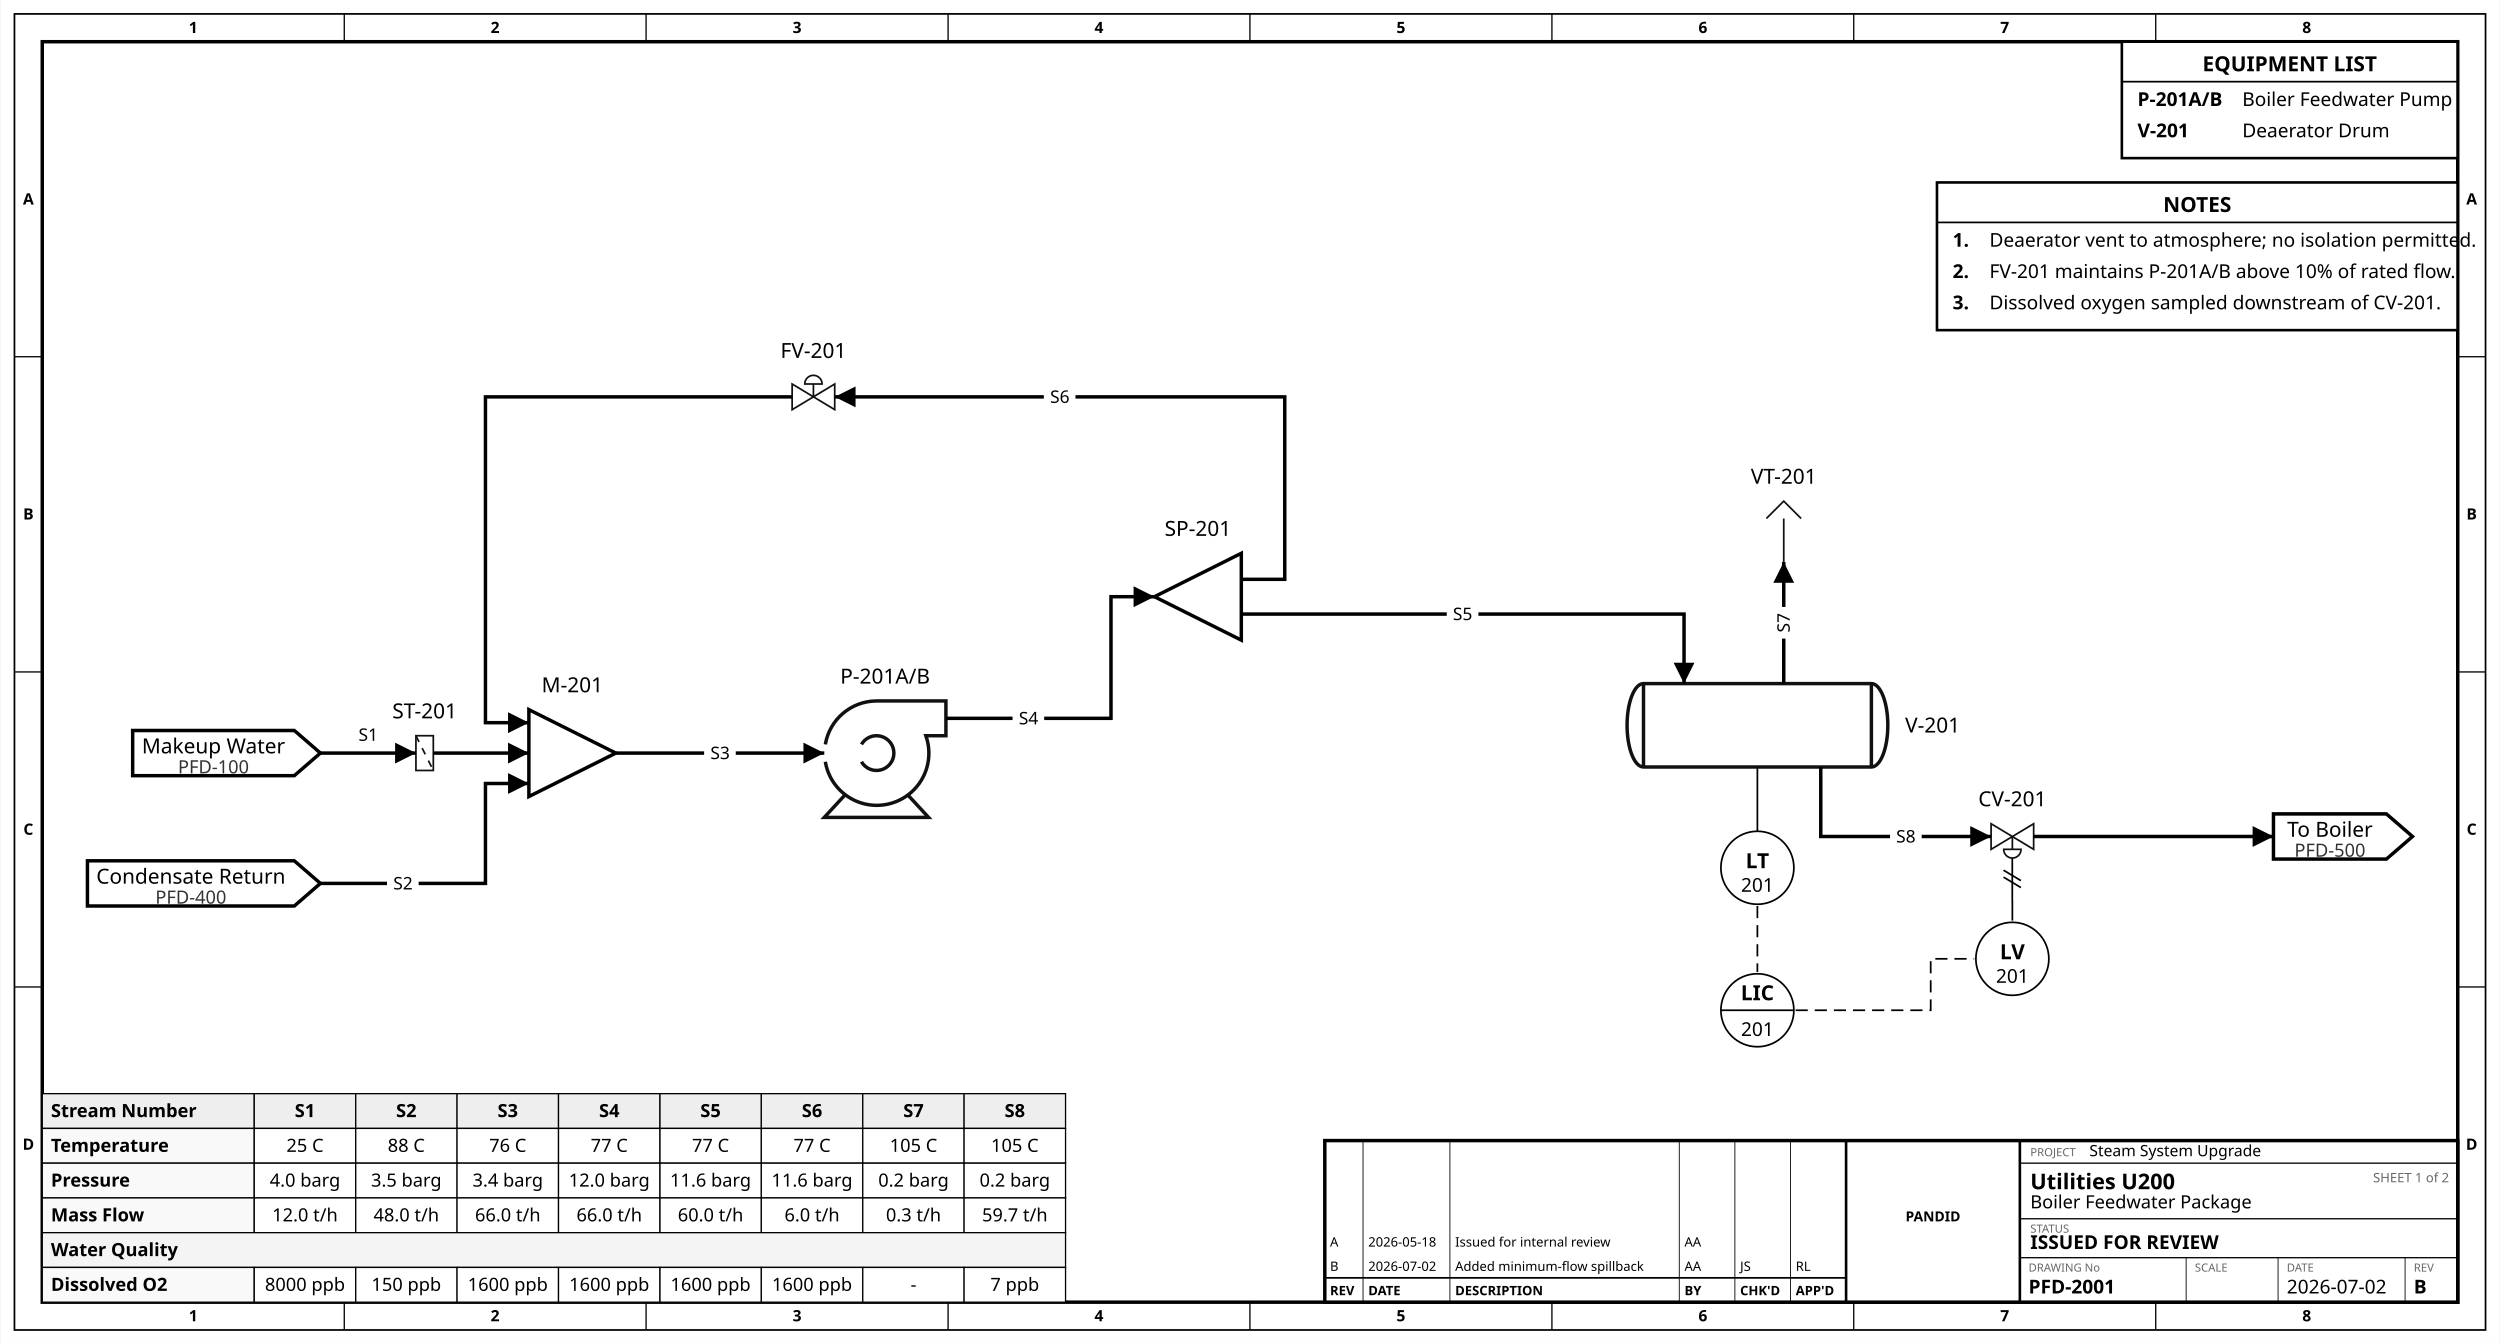
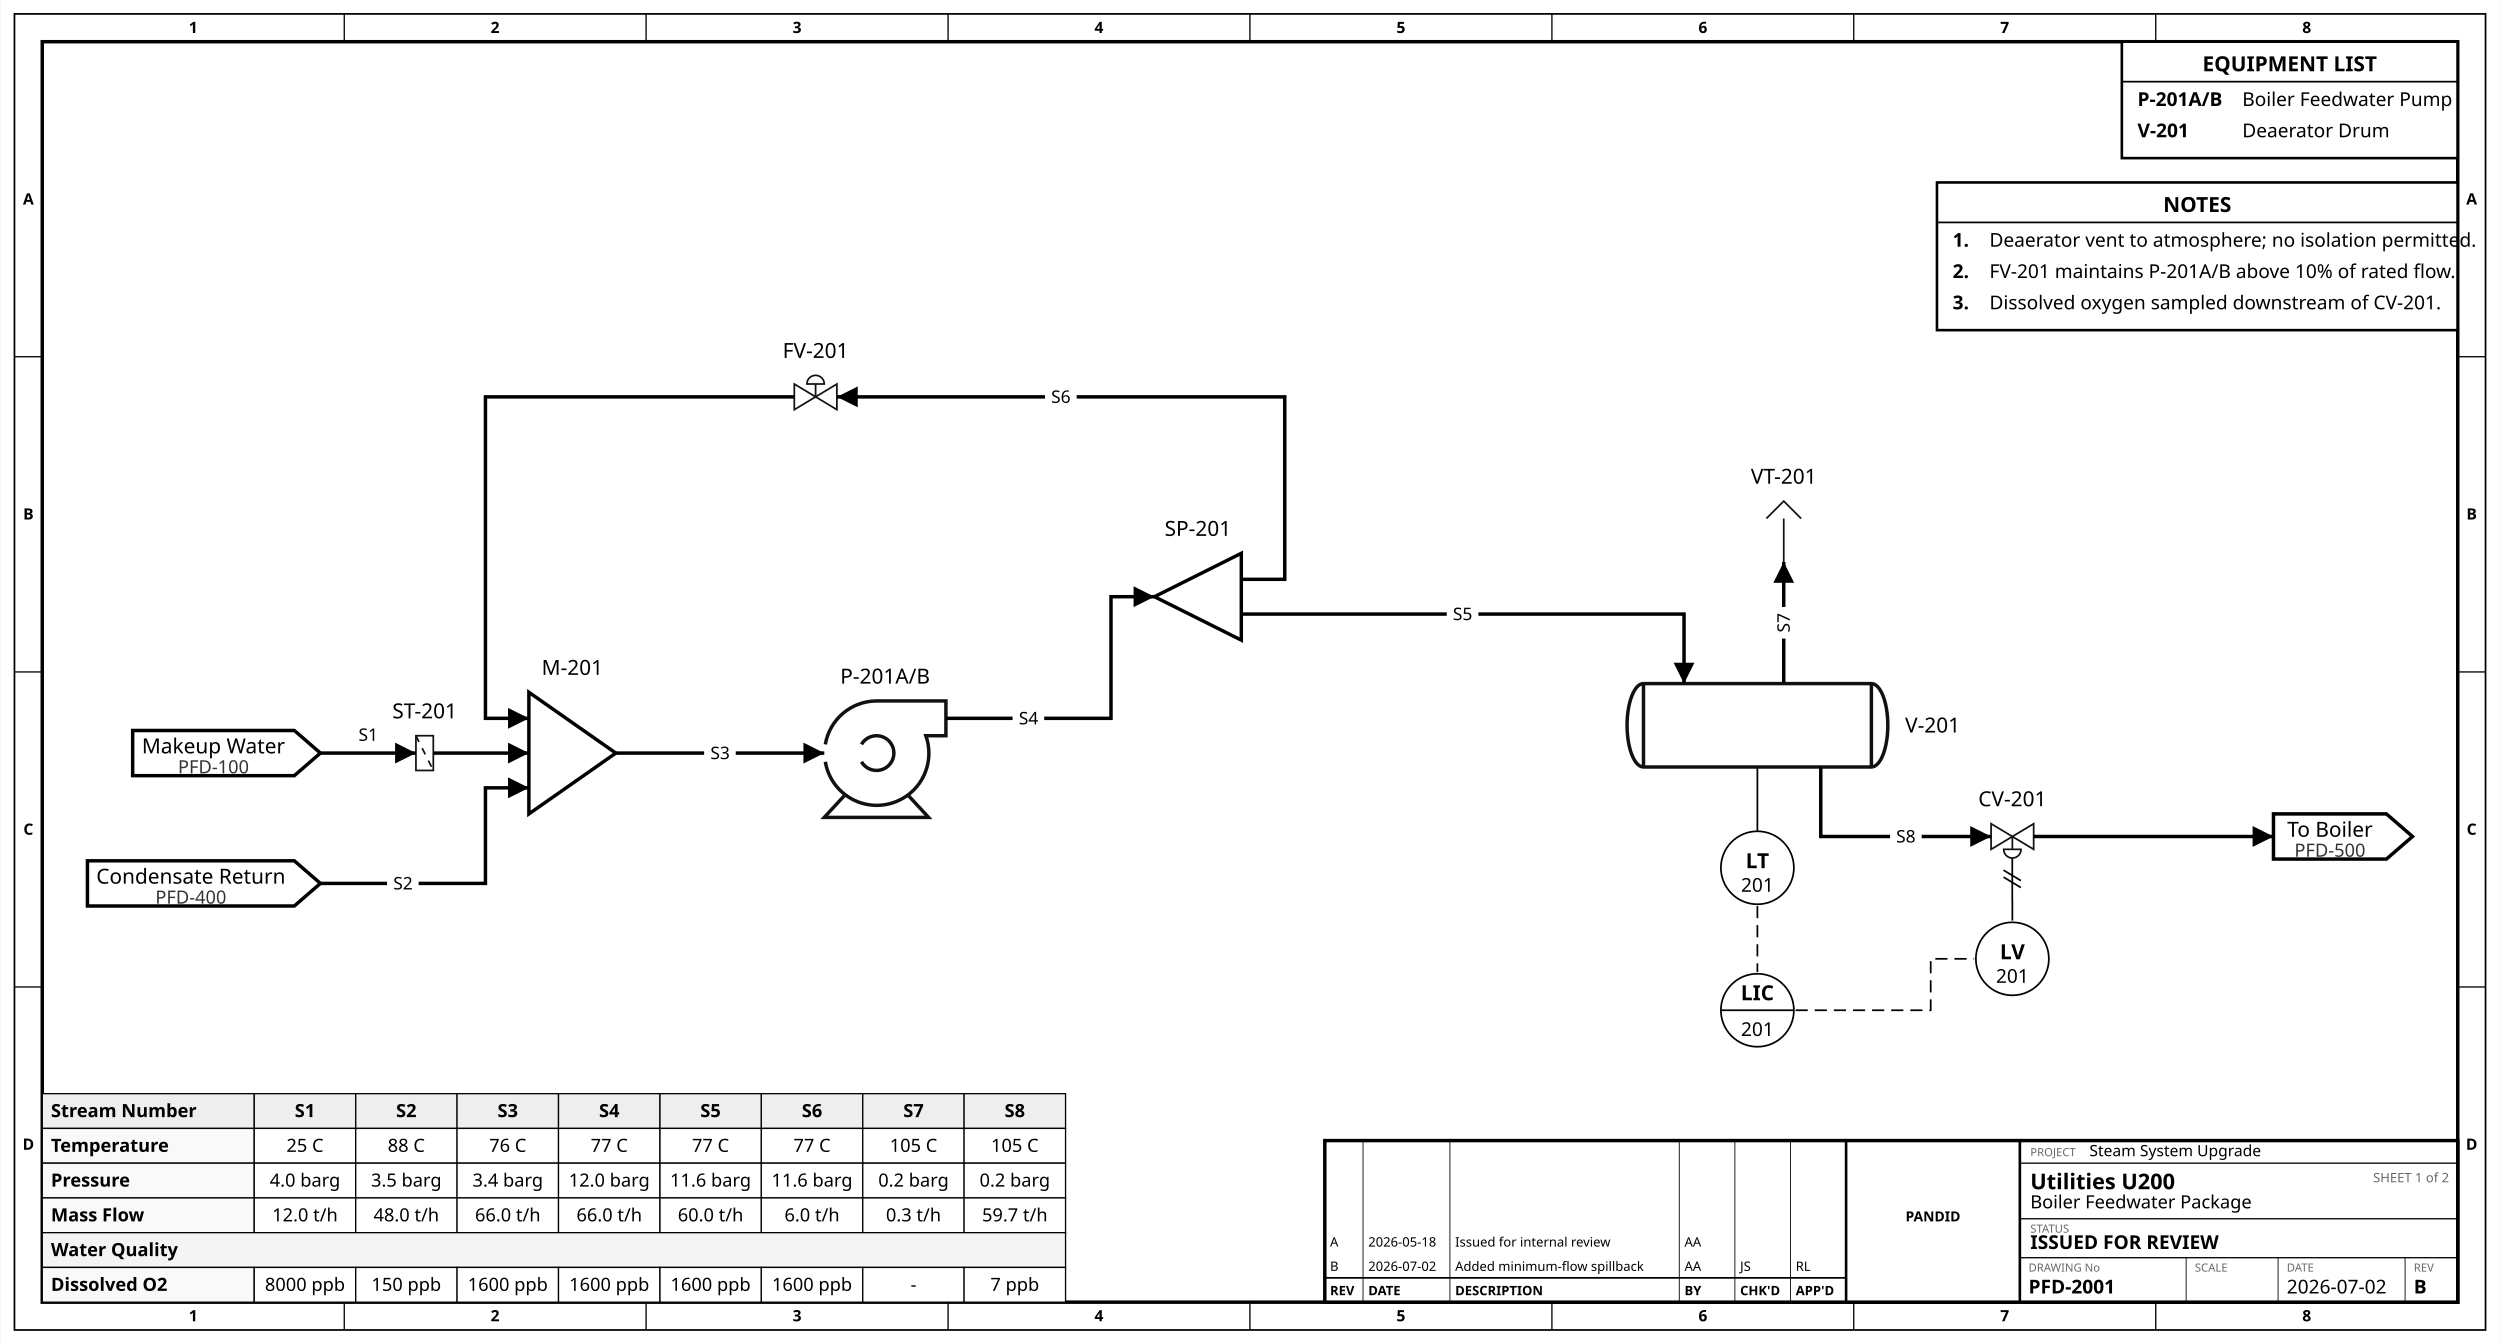
<svg xmlns="http://www.w3.org/2000/svg" width="1438" height="773" viewBox="0.0 -238.4 1438.1 773.4">
  <rect x="0.0" y="-238.4" width="1438.1" height="773.4" fill="white" />
  <rect x="8.0" y="-230.4" width="1422.1" height="757.4" fill="none" stroke="black" stroke-width="1" />
  <rect x="24.0" y="-214.4" width="1390.1" height="725.4" fill="none" stroke="black" stroke-width="2" />
  <text x="110.9" y="-219.4" font-family="sans-serif" font-size="9.0" text-anchor="middle" font-weight="bold" fill="black">1</text>
  <text x="110.9" y="522.0" font-family="sans-serif" font-size="9.0" text-anchor="middle" font-weight="bold" fill="black">1</text>
  <line x1="197.8" y1="-230.4" x2="197.8" y2="-214.4" stroke="black" stroke-width="0.75" />
  <line x1="197.8" y1="511.0" x2="197.8" y2="527.0" stroke="black" stroke-width="0.75" />
  <text x="284.6" y="-219.4" font-family="sans-serif" font-size="9.0" text-anchor="middle" font-weight="bold" fill="black">2</text>
  <text x="284.6" y="522.0" font-family="sans-serif" font-size="9.0" text-anchor="middle" font-weight="bold" fill="black">2</text>
  <line x1="371.5" y1="-230.4" x2="371.5" y2="-214.4" stroke="black" stroke-width="0.75" />
  <line x1="371.5" y1="511.0" x2="371.5" y2="527.0" stroke="black" stroke-width="0.75" />
  <text x="458.4" y="-219.4" font-family="sans-serif" font-size="9.0" text-anchor="middle" font-weight="bold" fill="black">3</text>
  <text x="458.4" y="522.0" font-family="sans-serif" font-size="9.0" text-anchor="middle" font-weight="bold" fill="black">3</text>
  <line x1="545.3" y1="-230.4" x2="545.3" y2="-214.4" stroke="black" stroke-width="0.75" />
  <line x1="545.3" y1="511.0" x2="545.3" y2="527.0" stroke="black" stroke-width="0.75" />
  <text x="632.1" y="-219.4" font-family="sans-serif" font-size="9.0" text-anchor="middle" font-weight="bold" fill="black">4</text>
  <text x="632.1" y="522.0" font-family="sans-serif" font-size="9.0" text-anchor="middle" font-weight="bold" fill="black">4</text>
  <line x1="719.0" y1="-230.4" x2="719.0" y2="-214.4" stroke="black" stroke-width="0.75" />
  <line x1="719.0" y1="511.0" x2="719.0" y2="527.0" stroke="black" stroke-width="0.75" />
  <text x="805.9" y="-219.4" font-family="sans-serif" font-size="9.0" text-anchor="middle" font-weight="bold" fill="black">5</text>
  <text x="805.9" y="522.0" font-family="sans-serif" font-size="9.0" text-anchor="middle" font-weight="bold" fill="black">5</text>
  <line x1="892.8" y1="-230.4" x2="892.8" y2="-214.4" stroke="black" stroke-width="0.75" />
  <line x1="892.8" y1="511.0" x2="892.8" y2="527.0" stroke="black" stroke-width="0.75" />
  <text x="979.7" y="-219.4" font-family="sans-serif" font-size="9.0" text-anchor="middle" font-weight="bold" fill="black">6</text>
  <text x="979.7" y="522.0" font-family="sans-serif" font-size="9.0" text-anchor="middle" font-weight="bold" fill="black">6</text>
  <line x1="1066.5" y1="-230.4" x2="1066.5" y2="-214.4" stroke="black" stroke-width="0.75" />
  <line x1="1066.5" y1="511.0" x2="1066.5" y2="527.0" stroke="black" stroke-width="0.75" />
  <text x="1153.4" y="-219.4" font-family="sans-serif" font-size="9.0" text-anchor="middle" font-weight="bold" fill="black">7</text>
  <text x="1153.4" y="522.0" font-family="sans-serif" font-size="9.0" text-anchor="middle" font-weight="bold" fill="black">7</text>
  <line x1="1240.3" y1="-230.4" x2="1240.3" y2="-214.4" stroke="black" stroke-width="0.75" />
  <line x1="1240.3" y1="511.0" x2="1240.3" y2="527.0" stroke="black" stroke-width="0.75" />
  <text x="1327.2" y="-219.4" font-family="sans-serif" font-size="9.0" text-anchor="middle" font-weight="bold" fill="black">8</text>
  <text x="1327.2" y="522.0" font-family="sans-serif" font-size="9.0" text-anchor="middle" font-weight="bold" fill="black">8</text>
  <text x="16.0" y="-120.7" font-family="sans-serif" font-size="9.0" text-anchor="middle" font-weight="bold" fill="black">A</text>
  <text x="1422.1" y="-120.7" font-family="sans-serif" font-size="9.0" text-anchor="middle" font-weight="bold" fill="black">A</text>
  <line x1="8.0" y1="-33.1" x2="24.0" y2="-33.1" stroke="black" stroke-width="0.75" />
  <line x1="1414.1" y1="-33.1" x2="1430.1" y2="-33.1" stroke="black" stroke-width="0.75" />
  <text x="16.0" y="60.6" font-family="sans-serif" font-size="9.0" text-anchor="middle" font-weight="bold" fill="black">B</text>
  <text x="1422.1" y="60.6" font-family="sans-serif" font-size="9.0" text-anchor="middle" font-weight="bold" fill="black">B</text>
  <line x1="8.0" y1="148.3" x2="24.0" y2="148.3" stroke="black" stroke-width="0.75" />
  <line x1="1414.1" y1="148.3" x2="1430.1" y2="148.3" stroke="black" stroke-width="0.75" />
  <text x="16.0" y="242.0" font-family="sans-serif" font-size="9.0" text-anchor="middle" font-weight="bold" fill="black">C</text>
  <text x="1422.1" y="242.0" font-family="sans-serif" font-size="9.0" text-anchor="middle" font-weight="bold" fill="black">C</text>
  <line x1="8.0" y1="329.6" x2="24.0" y2="329.6" stroke="black" stroke-width="0.75" />
  <line x1="1414.1" y1="329.6" x2="1430.1" y2="329.6" stroke="black" stroke-width="0.75" />
  <text x="16.0" y="423.3" font-family="sans-serif" font-size="9.0" text-anchor="middle" font-weight="bold" fill="black">D</text>
  <text x="1422.1" y="423.3" font-family="sans-serif" font-size="9.0" text-anchor="middle" font-weight="bold" fill="black">D</text>
  <rect x="1220.8" y="-214.4" width="193.2" height="67.0" fill="white" stroke="black" stroke-width="1.5" />
  <text x="1317.4" y="-197.4" font-family="sans-serif" font-size="12.0" text-anchor="middle" font-weight="bold" fill="black">EQUIPMENT LIST</text>
  <line x1="1220.8" y1="-191.4" x2="1414.1" y2="-191.4" stroke="black" stroke-width="1" />
  <text x="1229.8" y="-177.4" font-family="sans-serif" font-size="11.0" text-anchor="start" font-weight="bold" fill="black">P-201A/B</text>
  <text x="1290.1" y="-177.4" font-family="sans-serif" font-size="11.0" text-anchor="start" fill="black">Boiler Feedwater Pump</text>
  <text x="1229.8" y="-159.4" font-family="sans-serif" font-size="11.0" text-anchor="start" font-weight="bold" fill="black">V-201</text>
  <text x="1290.1" y="-159.4" font-family="sans-serif" font-size="11.0" text-anchor="start" fill="black">Deaerator Drum</text>
  <rect x="1114.4" y="-133.4" width="299.6" height="85.0" fill="white" stroke="black" stroke-width="1.5" />
  <text x="1264.2" y="-116.4" font-family="sans-serif" font-size="12.0" text-anchor="middle" font-weight="bold" fill="black">NOTES</text>
  <line x1="1114.4" y1="-110.4" x2="1414.1" y2="-110.4" stroke="black" stroke-width="1" />
  <text x="1123.4" y="-96.4" font-family="sans-serif" font-size="11.0" text-anchor="start" font-weight="bold" fill="black">1.</text>
  <text x="1144.6" y="-96.4" font-family="sans-serif" font-size="11.0" text-anchor="start" fill="black">Deaerator vent to atmosphere; no isolation permitted.</text>
  <text x="1123.4" y="-78.4" font-family="sans-serif" font-size="11.0" text-anchor="start" font-weight="bold" fill="black">2.</text>
  <text x="1144.6" y="-78.4" font-family="sans-serif" font-size="11.0" text-anchor="start" fill="black">FV-201 maintains P-201A/B above 10% of rated flow.</text>
  <text x="1123.4" y="-60.4" font-family="sans-serif" font-size="11.0" text-anchor="start" font-weight="bold" fill="black">3.</text>
  <text x="1144.6" y="-60.4" font-family="sans-serif" font-size="11.0" text-anchor="start" fill="black">Dissolved oxygen sampled downstream of CV-201.</text>
  <g id="stream_table">
    <rect x="24.0" y="391.0" width="122.0" height="20.0" fill="#eee" stroke="black" stroke-width="0.75" />
    <text x="29.0" y="404.5" font-family="sans-serif" font-size="10.5" font-weight="bold" text-anchor="start">Stream Number</text>
    <rect x="146.0" y="391.0" width="58.4" height="20.0" fill="#eee" stroke="black" stroke-width="0.75" />
    <text x="175.2" y="404.5" font-family="sans-serif" font-size="10.5" font-weight="bold" text-anchor="middle">S1</text>
    <rect x="204.4" y="391.0" width="58.4" height="20.0" fill="#eee" stroke="black" stroke-width="0.75" />
    <text x="233.5" y="404.5" font-family="sans-serif" font-size="10.5" font-weight="bold" text-anchor="middle">S2</text>
    <rect x="262.7" y="391.0" width="58.4" height="20.0" fill="#eee" stroke="black" stroke-width="0.75" />
    <text x="291.9" y="404.5" font-family="sans-serif" font-size="10.5" font-weight="bold" text-anchor="middle">S3</text>
    <rect x="321.1" y="391.0" width="58.4" height="20.0" fill="#eee" stroke="black" stroke-width="0.75" />
    <text x="350.3" y="404.5" font-family="sans-serif" font-size="10.5" font-weight="bold" text-anchor="middle">S4</text>
    <rect x="379.5" y="391.0" width="58.4" height="20.0" fill="#eee" stroke="black" stroke-width="0.75" />
    <text x="408.6" y="404.5" font-family="sans-serif" font-size="10.5" font-weight="bold" text-anchor="middle">S5</text>
    <rect x="437.8" y="391.0" width="58.4" height="20.0" fill="#eee" stroke="black" stroke-width="0.75" />
    <text x="467.0" y="404.5" font-family="sans-serif" font-size="10.5" font-weight="bold" text-anchor="middle">S6</text>
    <rect x="496.2" y="391.0" width="58.4" height="20.0" fill="#eee" stroke="black" stroke-width="0.75" />
    <text x="525.4" y="404.5" font-family="sans-serif" font-size="10.5" font-weight="bold" text-anchor="middle">S7</text>
    <rect x="554.5" y="391.0" width="58.4" height="20.0" fill="#eee" stroke="black" stroke-width="0.75" />
    <text x="583.7" y="404.5" font-family="sans-serif" font-size="10.5" font-weight="bold" text-anchor="middle">S8</text>
    <rect x="24.0" y="411.0" width="122.0" height="20.0" fill="#f9f9f9" stroke="black" stroke-width="0.75" />
    <text x="29.0" y="424.5" font-family="sans-serif" font-size="10.5" font-weight="bold" text-anchor="start">Temperature</text>
    <rect x="146.0" y="411.0" width="58.4" height="20.0" fill="white" stroke="black" stroke-width="0.75" />
    <text x="175.2" y="424.5" font-family="sans-serif" font-size="10.5" text-anchor="middle">25 C</text>
    <rect x="204.4" y="411.0" width="58.4" height="20.0" fill="white" stroke="black" stroke-width="0.75" />
    <text x="233.5" y="424.5" font-family="sans-serif" font-size="10.5" text-anchor="middle">88 C</text>
    <rect x="262.7" y="411.0" width="58.4" height="20.0" fill="white" stroke="black" stroke-width="0.75" />
    <text x="291.9" y="424.5" font-family="sans-serif" font-size="10.5" text-anchor="middle">76 C</text>
    <rect x="321.1" y="411.0" width="58.4" height="20.0" fill="white" stroke="black" stroke-width="0.75" />
    <text x="350.3" y="424.5" font-family="sans-serif" font-size="10.5" text-anchor="middle">77 C</text>
    <rect x="379.5" y="411.0" width="58.4" height="20.0" fill="white" stroke="black" stroke-width="0.75" />
    <text x="408.6" y="424.5" font-family="sans-serif" font-size="10.5" text-anchor="middle">77 C</text>
    <rect x="437.8" y="411.0" width="58.4" height="20.0" fill="white" stroke="black" stroke-width="0.75" />
    <text x="467.0" y="424.5" font-family="sans-serif" font-size="10.5" text-anchor="middle">77 C</text>
    <rect x="496.2" y="411.0" width="58.4" height="20.0" fill="white" stroke="black" stroke-width="0.75" />
    <text x="525.4" y="424.5" font-family="sans-serif" font-size="10.5" text-anchor="middle">105 C</text>
    <rect x="554.5" y="411.0" width="58.4" height="20.0" fill="white" stroke="black" stroke-width="0.75" />
    <text x="583.7" y="424.5" font-family="sans-serif" font-size="10.5" text-anchor="middle">105 C</text>
    <rect x="24.0" y="431.0" width="122.0" height="20.0" fill="#f9f9f9" stroke="black" stroke-width="0.75" />
    <text x="29.0" y="444.5" font-family="sans-serif" font-size="10.5" font-weight="bold" text-anchor="start">Pressure</text>
    <rect x="146.0" y="431.0" width="58.4" height="20.0" fill="white" stroke="black" stroke-width="0.75" />
    <text x="175.2" y="444.5" font-family="sans-serif" font-size="10.5" text-anchor="middle">4.0 barg</text>
    <rect x="204.4" y="431.0" width="58.4" height="20.0" fill="white" stroke="black" stroke-width="0.75" />
    <text x="233.5" y="444.5" font-family="sans-serif" font-size="10.5" text-anchor="middle">3.5 barg</text>
    <rect x="262.7" y="431.0" width="58.4" height="20.0" fill="white" stroke="black" stroke-width="0.75" />
    <text x="291.9" y="444.5" font-family="sans-serif" font-size="10.5" text-anchor="middle">3.4 barg</text>
    <rect x="321.1" y="431.0" width="58.4" height="20.0" fill="white" stroke="black" stroke-width="0.75" />
    <text x="350.3" y="444.5" font-family="sans-serif" font-size="10.5" text-anchor="middle">12.0 barg</text>
    <rect x="379.5" y="431.0" width="58.4" height="20.0" fill="white" stroke="black" stroke-width="0.75" />
    <text x="408.6" y="444.5" font-family="sans-serif" font-size="10.5" text-anchor="middle">11.6 barg</text>
    <rect x="437.8" y="431.0" width="58.4" height="20.0" fill="white" stroke="black" stroke-width="0.75" />
    <text x="467.0" y="444.5" font-family="sans-serif" font-size="10.5" text-anchor="middle">11.6 barg</text>
    <rect x="496.2" y="431.0" width="58.4" height="20.0" fill="white" stroke="black" stroke-width="0.75" />
    <text x="525.4" y="444.5" font-family="sans-serif" font-size="10.5" text-anchor="middle">0.2 barg</text>
    <rect x="554.5" y="431.0" width="58.4" height="20.0" fill="white" stroke="black" stroke-width="0.75" />
    <text x="583.7" y="444.5" font-family="sans-serif" font-size="10.5" text-anchor="middle">0.2 barg</text>
    <rect x="24.0" y="451.0" width="122.0" height="20.0" fill="#f9f9f9" stroke="black" stroke-width="0.75" />
    <text x="29.0" y="464.5" font-family="sans-serif" font-size="10.5" font-weight="bold" text-anchor="start">Mass Flow</text>
    <rect x="146.0" y="451.0" width="58.4" height="20.0" fill="white" stroke="black" stroke-width="0.75" />
    <text x="175.2" y="464.5" font-family="sans-serif" font-size="10.5" text-anchor="middle">12.0 t/h</text>
    <rect x="204.4" y="451.0" width="58.4" height="20.0" fill="white" stroke="black" stroke-width="0.75" />
    <text x="233.5" y="464.5" font-family="sans-serif" font-size="10.5" text-anchor="middle">48.0 t/h</text>
    <rect x="262.7" y="451.0" width="58.4" height="20.0" fill="white" stroke="black" stroke-width="0.75" />
    <text x="291.9" y="464.5" font-family="sans-serif" font-size="10.5" text-anchor="middle">66.0 t/h</text>
    <rect x="321.1" y="451.0" width="58.4" height="20.0" fill="white" stroke="black" stroke-width="0.75" />
    <text x="350.3" y="464.5" font-family="sans-serif" font-size="10.5" text-anchor="middle">66.0 t/h</text>
    <rect x="379.5" y="451.0" width="58.4" height="20.0" fill="white" stroke="black" stroke-width="0.75" />
    <text x="408.6" y="464.5" font-family="sans-serif" font-size="10.5" text-anchor="middle">60.0 t/h</text>
    <rect x="437.8" y="451.0" width="58.4" height="20.0" fill="white" stroke="black" stroke-width="0.75" />
    <text x="467.0" y="464.5" font-family="sans-serif" font-size="10.5" text-anchor="middle">6.0 t/h</text>
    <rect x="496.2" y="451.0" width="58.4" height="20.0" fill="white" stroke="black" stroke-width="0.75" />
    <text x="525.4" y="464.5" font-family="sans-serif" font-size="10.5" text-anchor="middle">0.3 t/h</text>
    <rect x="554.5" y="451.0" width="58.4" height="20.0" fill="white" stroke="black" stroke-width="0.75" />
    <text x="583.7" y="464.5" font-family="sans-serif" font-size="10.5" text-anchor="middle">59.7 t/h</text>
    <rect x="24.0" y="471.0" width="588.9" height="20.0" fill="#f4f4f4" stroke="black" stroke-width="0.75" />
    <text x="29.0" y="484.5" font-family="sans-serif" font-size="10.5" font-weight="bold" text-anchor="start">Water Quality</text>
    <rect x="24.0" y="491.0" width="122.0" height="20.0" fill="#f9f9f9" stroke="black" stroke-width="0.75" />
    <text x="29.0" y="504.5" font-family="sans-serif" font-size="10.5" font-weight="bold" text-anchor="start">Dissolved O2</text>
    <rect x="146.0" y="491.0" width="58.4" height="20.0" fill="white" stroke="black" stroke-width="0.75" />
    <text x="175.2" y="504.5" font-family="sans-serif" font-size="10.5" text-anchor="middle">8000 ppb</text>
    <rect x="204.4" y="491.0" width="58.4" height="20.0" fill="white" stroke="black" stroke-width="0.75" />
    <text x="233.5" y="504.5" font-family="sans-serif" font-size="10.5" text-anchor="middle">150 ppb</text>
    <rect x="262.7" y="491.0" width="58.4" height="20.0" fill="white" stroke="black" stroke-width="0.75" />
    <text x="291.9" y="504.5" font-family="sans-serif" font-size="10.5" text-anchor="middle">1600 ppb</text>
    <rect x="321.1" y="491.0" width="58.4" height="20.0" fill="white" stroke="black" stroke-width="0.75" />
    <text x="350.3" y="504.5" font-family="sans-serif" font-size="10.5" text-anchor="middle">1600 ppb</text>
    <rect x="379.5" y="491.0" width="58.4" height="20.0" fill="white" stroke="black" stroke-width="0.75" />
    <text x="408.6" y="504.5" font-family="sans-serif" font-size="10.5" text-anchor="middle">1600 ppb</text>
    <rect x="437.8" y="491.0" width="58.4" height="20.0" fill="white" stroke="black" stroke-width="0.75" />
    <text x="467.0" y="504.5" font-family="sans-serif" font-size="10.5" text-anchor="middle">1600 ppb</text>
    <rect x="496.2" y="491.0" width="58.4" height="20.0" fill="white" stroke="black" stroke-width="0.75" />
    <text x="525.4" y="504.5" font-family="sans-serif" font-size="10.5" text-anchor="middle">-</text>
    <rect x="554.5" y="491.0" width="58.4" height="20.0" fill="white" stroke="black" stroke-width="0.75" />
    <text x="583.7" y="504.5" font-family="sans-serif" font-size="10.5" text-anchor="middle">7 ppb</text>
  </g>
  <rect x="762.1" y="418.0" width="652.0" height="93.0" fill="white" stroke="black" stroke-width="2" />
  <line x1="1062.1" y1="418.0" x2="1062.1" y2="511.0" stroke="black" stroke-width="1.5" />
  <line x1="1162.1" y1="418.0" x2="1162.1" y2="511.0" stroke="black" stroke-width="1.5" />
  <line x1="762.1" y1="497.0" x2="1062.1" y2="497.0" stroke="black" stroke-width="1" />
  <line x1="784.1" y1="418.0" x2="784.1" y2="511.0" stroke="black" stroke-width="0.5" />
  <line x1="834.1" y1="418.0" x2="834.1" y2="511.0" stroke="black" stroke-width="0.5" />
  <line x1="966.1" y1="418.0" x2="966.1" y2="511.0" stroke="black" stroke-width="0.5" />
  <line x1="998.1" y1="418.0" x2="998.1" y2="511.0" stroke="black" stroke-width="0.5" />
  <line x1="1030.1" y1="418.0" x2="1030.1" y2="511.0" stroke="black" stroke-width="0.5" />
  <text x="765.1" y="507.0" font-family="sans-serif" font-size="7.5" text-anchor="start" font-weight="bold" fill="black">REV</text>
  <text x="787.1" y="507.0" font-family="sans-serif" font-size="7.5" text-anchor="start" font-weight="bold" fill="black">DATE</text>
  <text x="837.1" y="507.0" font-family="sans-serif" font-size="7.5" text-anchor="start" font-weight="bold" fill="black">DESCRIPTION</text>
  <text x="969.1" y="507.0" font-family="sans-serif" font-size="7.5" text-anchor="start" font-weight="bold" fill="black">BY</text>
  <text x="1001.1" y="507.0" font-family="sans-serif" font-size="7.5" text-anchor="start" font-weight="bold" fill="black">CHK'D</text>
  <text x="1033.1" y="507.0" font-family="sans-serif" font-size="7.5" text-anchor="start" font-weight="bold" fill="black">APP'D</text>
  <text x="765.1" y="493.0" font-family="sans-serif" font-size="7.5" text-anchor="start" fill="black">B</text>
  <text x="787.1" y="493.0" font-family="sans-serif" font-size="7.5" text-anchor="start" fill="black">2026-07-02</text>
  <text x="837.1" y="493.0" font-family="sans-serif" font-size="7.5" text-anchor="start" fill="black">Added minimum-flow spillback</text>
  <text x="969.1" y="493.0" font-family="sans-serif" font-size="7.5" text-anchor="start" fill="black">AA</text>
  <text x="1001.1" y="493.0" font-family="sans-serif" font-size="7.5" text-anchor="start" fill="black">JS</text>
  <text x="1033.1" y="493.0" font-family="sans-serif" font-size="7.5" text-anchor="start" fill="black">RL</text>
  <text x="765.1" y="479.0" font-family="sans-serif" font-size="7.5" text-anchor="start" fill="black">A</text>
  <text x="787.1" y="479.0" font-family="sans-serif" font-size="7.5" text-anchor="start" fill="black">2026-05-18</text>
  <text x="837.1" y="479.0" font-family="sans-serif" font-size="7.5" text-anchor="start" fill="black">Issued for internal review</text>
  <text x="969.1" y="479.0" font-family="sans-serif" font-size="7.5" text-anchor="start" fill="black">AA</text>
  <text x="1001.1" y="479.0" font-family="sans-serif" font-size="7.5" text-anchor="start" fill="black" />
  <text x="1033.1" y="479.0" font-family="sans-serif" font-size="7.5" text-anchor="start" fill="black" />
  <text x="1112.1" y="464.5" font-family="sans-serif" font-size="8.0" text-anchor="middle" font-weight="bold" fill="black">PANDID</text>
  <text x="1168.1" y="427.0" font-family="sans-serif" font-size="6.5" text-anchor="start" fill="#666">PROJECT</text>
  <text x="1202.1" y="427.0" font-family="sans-serif" font-size="9.0" text-anchor="start" fill="black">Steam System Upgrade</text>
  <line x1="1162.1" y1="431.0" x2="1414.1" y2="431.0" stroke="black" stroke-width="0.75" />
  <line x1="1162.1" y1="463.0" x2="1414.1" y2="463.0" stroke="black" stroke-width="0.75" />
  <line x1="1162.1" y1="485.4" x2="1414.1" y2="485.4" stroke="black" stroke-width="0.75" />
  <text x="1168.1" y="446.0" font-family="sans-serif" font-size="12.5" text-anchor="start" font-weight="bold" fill="black">Utilities U200</text>
  <text x="1168.1" y="457.0" font-family="sans-serif" font-size="10.5" text-anchor="start" fill="black">Boiler Feedwater Package</text>
  <text x="1409.1" y="442.0" font-family="sans-serif" font-size="7.5" text-anchor="end" fill="#666">SHEET 1 of 2</text>
  <text x="1168.1" y="471.0" font-family="sans-serif" font-size="6.5" text-anchor="start" fill="#666">STATUS</text>
  <text x="1168.1" y="480.4" font-family="sans-serif" font-size="11.0" text-anchor="start" font-weight="bold" fill="black">ISSUED FOR REVIEW</text>
  <text x="1167.1" y="493.4" font-family="sans-serif" font-size="6.5" text-anchor="start" fill="#666">DRAWING No</text>
  <text x="1167.1" y="506.0" font-family="sans-serif" font-size="11.0" text-anchor="start" font-weight="bold" fill="black">PFD-2001</text>
  <line x1="1257.8" y1="485.4" x2="1257.8" y2="511.0" stroke="black" stroke-width="0.5" />
  <text x="1262.8" y="493.4" font-family="sans-serif" font-size="6.5" text-anchor="start" fill="#666">SCALE</text>
  <line x1="1310.7" y1="485.4" x2="1310.7" y2="511.0" stroke="black" stroke-width="0.5" />
  <text x="1315.7" y="493.4" font-family="sans-serif" font-size="6.5" text-anchor="start" fill="#666">DATE</text>
  <text x="1315.7" y="506.0" font-family="sans-serif" font-size="11.0" text-anchor="start" fill="black">2026-07-02</text>
  <line x1="1383.8" y1="485.4" x2="1383.8" y2="511.0" stroke="black" stroke-width="0.5" />
  <text x="1388.8" y="493.4" font-family="sans-serif" font-size="6.5" text-anchor="start" fill="#666">REV</text>
  <text x="1388.8" y="506.0" font-family="sans-serif" font-size="11.0" text-anchor="start" font-weight="bold" fill="black">B</text>
  <defs>
    <marker id="arrow_black" viewBox="0 0 10 10" refX="10" refY="5" markerWidth="12" markerHeight="12" markerUnits="userSpaceOnUse" orient="auto-start-reverse">
      <path d="M 0 0 L 10 5 L 0 10 z" fill="black" />
    </marker>
    <symbol id="sym_fitting_strainer" viewBox="0 0 10.0 20.0" overflow="visible">
      <g transform="scale(0.25)">
        <rect x="0.0" y="0.0" width="40.0" height="80.0" fill="white" stroke="#111" stroke-width="4" />
        <path d="M 0.0 0.0 L 40.0 80.0" fill="none" stroke="#111" stroke-width="4" stroke-dasharray="16 16" />
      </g>
    </symbol>
    <symbol id="sym_instrument" viewBox="0 0 44.0 44.0" overflow="visible">
      <circle cx="22" cy="22" r="21" fill="white" stroke="black" stroke-width="1" />
    </symbol>
    <symbol id="sym_instrument_panel" viewBox="0 0 44.0 44.0" overflow="visible">
      <circle cx="22" cy="22" r="21" fill="white" stroke="black" stroke-width="1" />
      <line x1="1" y1="22" x2="43" y2="22" stroke="black" stroke-width="1" />
    </symbol>
-     <symbol id="sym_mixer" viewBox="0 0 50.0 50.0" overflow="visible">
-       <polygon points="0,0 50,25 0,50" fill="none" stroke="black" stroke-width="2" />
+     <symbol id="sym_mixer_70" viewBox="0 0 50.0 70.0" overflow="visible">
+       <polygon points="0,0 50,35 0,70" fill="none" stroke="black" stroke-width="2" />
    </symbol>
    <symbol id="sym_pump" viewBox="0 0 70.0 67.0" overflow="visible">
      <path d="M 12.0 54.0 L 0.0 67.0 L 60.0 67.0 L 48.0 54.0" fill="white" stroke="#111" stroke-width="2.0" />
      <path d="M 0.6 25.0 A 30.0 30.0 0.0 0 1 30.0 0.0 L 70.0 0.0 L 70.0 20.0 L 58.45 20.0 A 30.0 30.0 0.0 0 1 51.859 50.83 A 30.0 30.0 0.0 0 1 21.341 58.742 A 30.0 30.0 0.0 0 1 0.6 35.0" fill="white" stroke="#111" stroke-width="2.0" />
      <path d="M 21.4 25.0 A 10.0 10.0 0.0 1 1 21.4 35.0" fill="none" stroke="#111" stroke-width="2.0" />
    </symbol>
    <symbol id="sym_splitter" viewBox="0 0 50.0 50.0" overflow="visible">
      <polygon points="0,25 50,0 50,50" fill="none" stroke="black" stroke-width="2" />
    </symbol>
    <symbol id="sym_valve_control" viewBox="0 0 24.5 19.8" overflow="visible">
      <g transform="scale(0.25)">
        <path d="M 0.0 79.0 L 0.0 20.0 L 98.0 79.0 L 98.0 20.0 Z M 29.0 20.0 A 20.0 20.0 0.0 0 1 49.0 0.0 A 20.0 20.0 0.0 0 1 69.0 20.0 Z M 49.0 20.0 L 49.0 49.0" fill="white" stroke="#111" stroke-width="4" />
      </g>
    </symbol>
    <symbol id="sym_vent" viewBox="0 0 20.0 35.0" overflow="visible">
      <g transform="scale(0.25)">
        <path d="M 40.0 40.0 L 40.0 140.0 M 0.0 40.0 L 40.0 0.0 L 80.0 40.0" fill="none" stroke="#111" stroke-width="4" />
      </g>
    </symbol>
    <symbol id="sym_vessel_horizontal_s150x48" viewBox="0 0 150 48" overflow="visible">
      <path d="M 9.459 48 L 140.607 48 A 24 9.458 90 0 0 150.064 24 A 24 9.458 90 0 0 140.607 0 L 9.459 0 A 24 9.458 90 0 0 0.001 24 A 24 9.458 90 0 0 9.459 48 Z M 9.459 0 L 9.459 48 M 140.607 0 L 140.607 48" fill="white" stroke="#111" stroke-width="2" />
    </symbol>
  </defs>
  <g id="units">
    <polygon points="76.028,182.0 169.052,182.0 184.052,195.0 169.052,208.0 76.028,208.0" fill="transparent" stroke="black" stroke-width="2" />
    <text x="122.54" y="191.0" font-family="sans-serif" font-size="12" text-anchor="middle" dominant-baseline="middle">Makeup Water</text>
    <text x="122.54" y="203.0" font-family="sans-serif" font-size="10.5" text-anchor="middle" dominant-baseline="middle" fill="#333">PFD-100</text>
    <use href="#sym_fitting_strainer" x="239.05" y="185" width="10.0" height="20.0" />
    <polygon points="50.0,257.0 169.052,257.0 184.052,270.0 169.052,283.0 50.0,283.0" fill="transparent" stroke="black" stroke-width="2" />
    <text x="109.526" y="266.0" font-family="sans-serif" font-size="12" text-anchor="middle" dominant-baseline="middle">Condensate Return</text>
    <text x="109.526" y="278.0" font-family="sans-serif" font-size="10.5" text-anchor="middle" dominant-baseline="middle" fill="#333">PFD-400</text>
-     <use href="#sym_mixer" x="304.05" y="170" width="50.0" height="50.0" />
+     <use href="#sym_mixer_70" x="304.05" y="160" width="50.0" height="70.0" />
    <use href="#sym_pump" x="474.05" y="165" width="70.0" height="67.0" />
    <use href="#sym_splitter" x="664.05" y="80" width="50.0" height="50.0" />
-     <use href="#sym_valve_control" x="455.55" y="-22.4" width="24.5" height="19.8" transform="translate(935.6, 0) scale(-1, 1)" />
+     <use href="#sym_valve_control" x="456.8" y="-22.4" width="24.5" height="19.8" transform="translate(938.1, 0) scale(-1, 1)" />
    <use href="#sym_vessel_horizontal_s150x48" x="936.05" y="155" width="150" height="48" />
    <use href="#sym_vent" x="1016.22" y="50" width="20.0" height="35.0" />
    <use href="#sym_valve_control" x="1145.54" y="235.6" width="24.5" height="19.8" transform="translate(0, 491) scale(1, -1)" />
    <polygon points="1308.052,230.0 1373.052,230.0 1388.052,243.0 1373.052,256.0 1308.052,256.0" fill="transparent" stroke="black" stroke-width="2" />
    <text x="1340.552" y="239.0" font-family="sans-serif" font-size="12" text-anchor="middle" dominant-baseline="middle">To Boiler</text>
    <text x="1340.552" y="251.0" font-family="sans-serif" font-size="10.5" text-anchor="middle" dominant-baseline="middle" fill="#333">PFD-500</text>
  </g>
  <g id="streams">
    <path d="M 184.052,195.0 L 239.052,195.0" fill="none" stroke="black" stroke-width="2" marker-end="url(#arrow_black)" />
    <path d="M 249.052,195.0 L 304.052,195.0" fill="none" stroke="black" stroke-width="2" marker-end="url(#arrow_black)" />
-     <path d="M 184.052,270.0 L 279.052,270.0 L 279.052,212.5 L 304.052,212.5" fill="none" stroke="black" stroke-width="2" marker-end="url(#arrow_black)" />
+     <path d="M 184.052,270.0 L 279.052,270.0 L 279.052,215.0 L 304.052,215.0" fill="none" stroke="black" stroke-width="2" marker-end="url(#arrow_black)" />
    <path d="M 354.052,195.0 L 474.052,195.0" fill="none" stroke="black" stroke-width="2" marker-end="url(#arrow_black)" />
    <path d="M 544.052,175.0 L 639.052,175.0 L 639.052,105.0 L 664.052,105.0" fill="none" stroke="black" stroke-width="2" marker-end="url(#arrow_black)" />
    <path d="M 714.052,115.0 L 968.839,115.0 L 968.839,155.0" fill="none" stroke="black" stroke-width="2" marker-end="url(#arrow_black)" />
-     <path d="M 714.052,95.0 L 739.052,95.0 L 739.052,-10 L 480.052,-10" fill="none" stroke="black" stroke-width="2" marker-end="url(#arrow_black)" />
-     <path d="M 455.552,-10 L 279.052,-10 L 279.052,177.5 L 304.052,177.5" fill="none" stroke="black" stroke-width="2" marker-end="url(#arrow_black)" />
+     <path d="M 714.052,95.0 L 739.052,95.0 L 739.052,-10 L 481.302,-10" fill="none" stroke="black" stroke-width="2" marker-end="url(#arrow_black)" />
+     <path d="M 456.802,-10 L 279.052,-10 L 279.052,175.0 L 304.052,175.0" fill="none" stroke="black" stroke-width="2" marker-end="url(#arrow_black)" />
    <path d="M 1026.216,155.0 L 1026.216,85.0" fill="none" stroke="black" stroke-width="2" marker-end="url(#arrow_black)" />
    <path d="M 1047.527,203.0 L 1047.527,243.0 L 1145.54,243.0" fill="none" stroke="black" stroke-width="2" marker-end="url(#arrow_black)" />
    <path d="M 1170.04,243.0 L 1308.052,243.0" fill="none" stroke="black" stroke-width="2" marker-end="url(#arrow_black)" />
    <path d="M 1011.052,283.0 L 1011.052,321.0" fill="none" stroke="black" stroke-width="1" stroke-dasharray="7,4" />
    <path d="M 1033.052,343.0 L 1110.79,343.0 L 1110.79,313.4 L 1135.79,313.4" fill="none" stroke="black" stroke-width="1" stroke-dasharray="7,4" />
    <path d="M 1157.79,291.4 L 1157.79,280.4 L 1157.74,280.4 L 1157.74,255.4" fill="none" stroke="black" stroke-width="1" />
    <line x1="1152.7" y1="262.4" x2="1162.7" y2="268.4" stroke="black" stroke-width="1" />
    <line x1="1152.7" y1="266.4" x2="1162.7" y2="272.4" stroke="black" stroke-width="1" />
    <rect x="202.4" y="178.0" width="18.2" height="13.0" fill="white" />
    <text x="211.6" y="184.5" font-family="sans-serif" font-size="10" text-anchor="middle" dominant-baseline="middle" fill="black">S1</text>
    <rect x="222.4" y="263.5" width="18.2" height="13.0" fill="white" />
    <text x="231.6" y="270.0" font-family="sans-serif" font-size="10" text-anchor="middle" dominant-baseline="middle" fill="black">S2</text>
    <rect x="404.9" y="188.5" width="18.2" height="13.0" fill="white" />
    <text x="414.1" y="195.0" font-family="sans-serif" font-size="10" text-anchor="middle" dominant-baseline="middle" fill="black">S3</text>
    <rect x="582.4" y="168.5" width="18.2" height="13.0" fill="white" />
    <text x="591.6" y="175.0" font-family="sans-serif" font-size="10" text-anchor="middle" dominant-baseline="middle" fill="black">S4</text>
    <rect x="832.3" y="108.5" width="18.2" height="13.0" fill="white" />
    <text x="841.4" y="115.0" font-family="sans-serif" font-size="10" text-anchor="middle" dominant-baseline="middle" fill="black">S5</text>
-     <rect x="600.4" y="-16.5" width="18.2" height="13.0" fill="white" />
-     <text x="609.6" y="-10.0" font-family="sans-serif" font-size="10" text-anchor="middle" dominant-baseline="middle" fill="black">S6</text>
+     <rect x="601.1" y="-16.5" width="18.2" height="13.0" fill="white" />
+     <text x="610.2" y="-10.0" font-family="sans-serif" font-size="10" text-anchor="middle" dominant-baseline="middle" fill="black">S6</text>
    <rect x="1019.7" y="110.9" width="13.0" height="18.2" fill="white" />
    <text x="1026.2" y="120.0" font-family="sans-serif" font-size="10" text-anchor="middle" dominant-baseline="middle" fill="black" transform="rotate(-90, 1026.2, 120.0)">S7</text>
    <rect x="1087.4" y="236.5" width="18.2" height="13.0" fill="white" />
    <text x="1096.5" y="243.0" font-family="sans-serif" font-size="10" text-anchor="middle" dominant-baseline="middle" fill="black">S8</text>
  </g>
  <g id="instrument_taps">
    <line x1="1011.05" y1="203" x2="1011.05" y2="261" stroke="black" stroke-width="1" />
  </g>
  <g id="instruments">
    <use href="#sym_instrument" x="989.05" y="239" width="44.0" height="44.0" />
    <text x="1011.052" y="257.0" font-family="sans-serif" font-size="12" font-weight="bold" text-anchor="middle" dominant-baseline="middle">LT</text>
    <text x="1011.052" y="271.0" font-family="sans-serif" font-size="11" text-anchor="middle" dominant-baseline="middle">201</text>
    <use href="#sym_instrument_panel" x="989.05" y="321" width="44.0" height="44.0" />
    <text x="1011.052" y="333.0" font-family="sans-serif" font-size="12" font-weight="bold" text-anchor="middle" dominant-baseline="middle">LIC</text>
    <text x="1011.052" y="354.0" font-family="sans-serif" font-size="11" text-anchor="middle" dominant-baseline="middle">201</text>
    <use href="#sym_instrument" x="1135.79" y="291.4" width="44.0" height="44.0" />
    <text x="1157.79" y="309.4" font-family="sans-serif" font-size="12" font-weight="bold" text-anchor="middle" dominant-baseline="middle">LV</text>
    <text x="1157.79" y="323.4" font-family="sans-serif" font-size="11" text-anchor="middle" dominant-baseline="middle">201</text>
  </g>
  <g id="unit_labels">
    <rect x="220.4" y="163.0" width="47.3" height="15.0" fill="white" />
    <text x="244.052" y="175.0" font-family="sans-serif" font-size="12" text-anchor="middle" dominant-baseline="baseline">ST-201</text>
-     <rect x="308.0" y="148.0" width="42.0" height="15.0" fill="white" />
-     <text x="329.052" y="160.0" font-family="sans-serif" font-size="12" text-anchor="middle" dominant-baseline="baseline">M-201</text>
+     <rect x="308.0" y="138.0" width="42.0" height="15.0" fill="white" />
+     <text x="329.052" y="150.0" font-family="sans-serif" font-size="12" text-anchor="middle" dominant-baseline="baseline">M-201</text>
    <rect x="479.4" y="143.0" width="59.4" height="15.0" fill="white" />
    <text x="509.052" y="155.0" font-family="sans-serif" font-size="12" text-anchor="middle" dominant-baseline="baseline">P-201A/B</text>
    <rect x="665.0" y="58.0" width="48.0" height="15.0" fill="white" />
    <text x="689.052" y="70.0" font-family="sans-serif" font-size="12" text-anchor="middle" dominant-baseline="baseline">SP-201</text>
-     <rect x="444.1" y="-44.4" width="47.3" height="15.0" fill="white" />
-     <text x="467.802" y="-32.4" font-family="sans-serif" font-size="12" text-anchor="middle" dominant-baseline="baseline">FV-201</text>
+     <rect x="445.4" y="-44.4" width="47.3" height="15.0" fill="white" />
+     <text x="469.052" y="-32.4" font-family="sans-serif" font-size="12" text-anchor="middle" dominant-baseline="baseline">FV-201</text>
    <rect x="1096.1" y="171.5" width="40.0" height="15.0" fill="white" />
    <text x="1096.052" y="179.0" font-family="sans-serif" font-size="12" text-anchor="start" dominant-baseline="middle">V-201</text>
    <rect x="1002.5" y="28.0" width="47.3" height="15.0" fill="white" />
    <text x="1026.216" y="40.0" font-family="sans-serif" font-size="12" text-anchor="middle" dominant-baseline="baseline">VT-201</text>
    <rect x="1133.4" y="213.6" width="48.7" height="15.0" fill="white" />
    <text x="1157.79" y="225.6" font-family="sans-serif" font-size="12" text-anchor="middle" dominant-baseline="baseline">CV-201</text>
  </g>
</svg>
